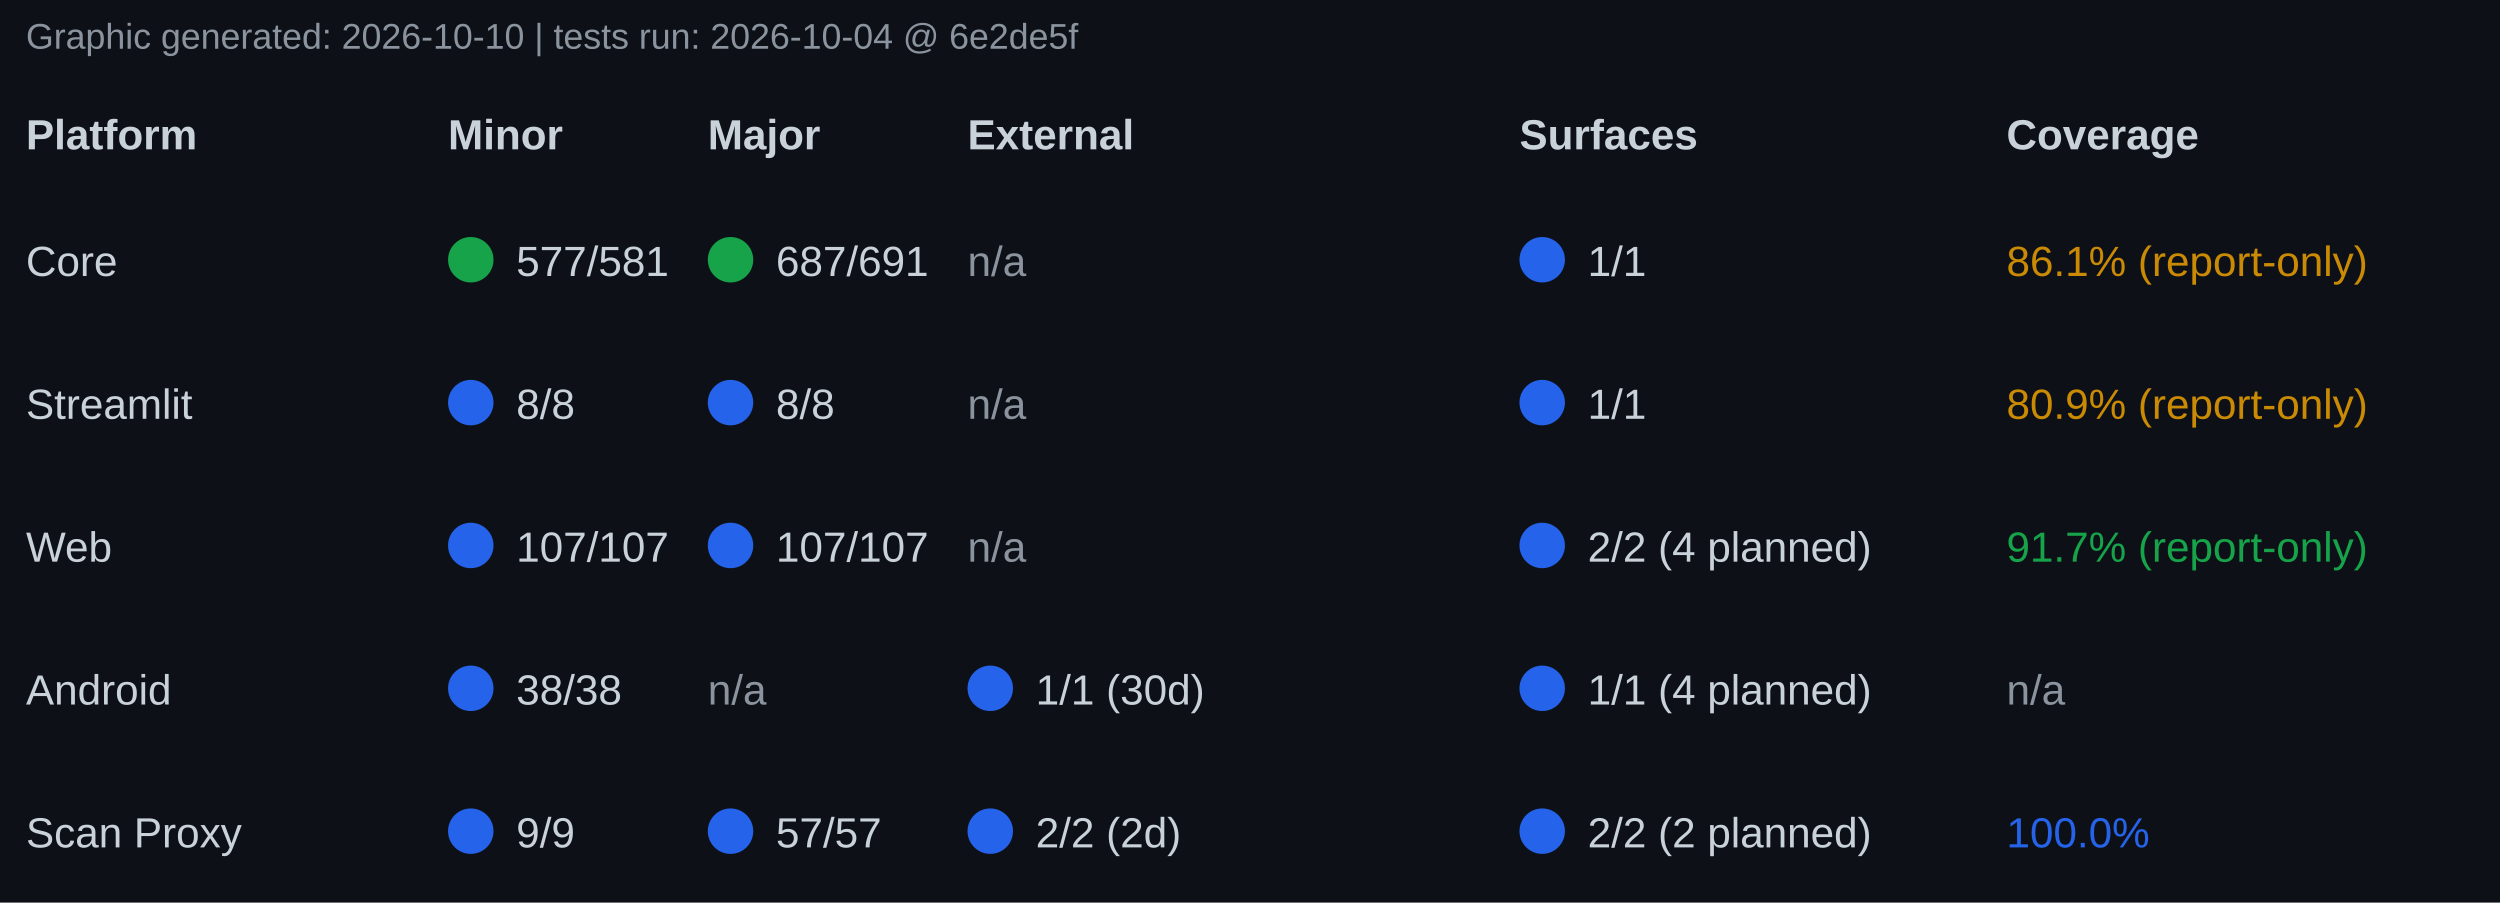
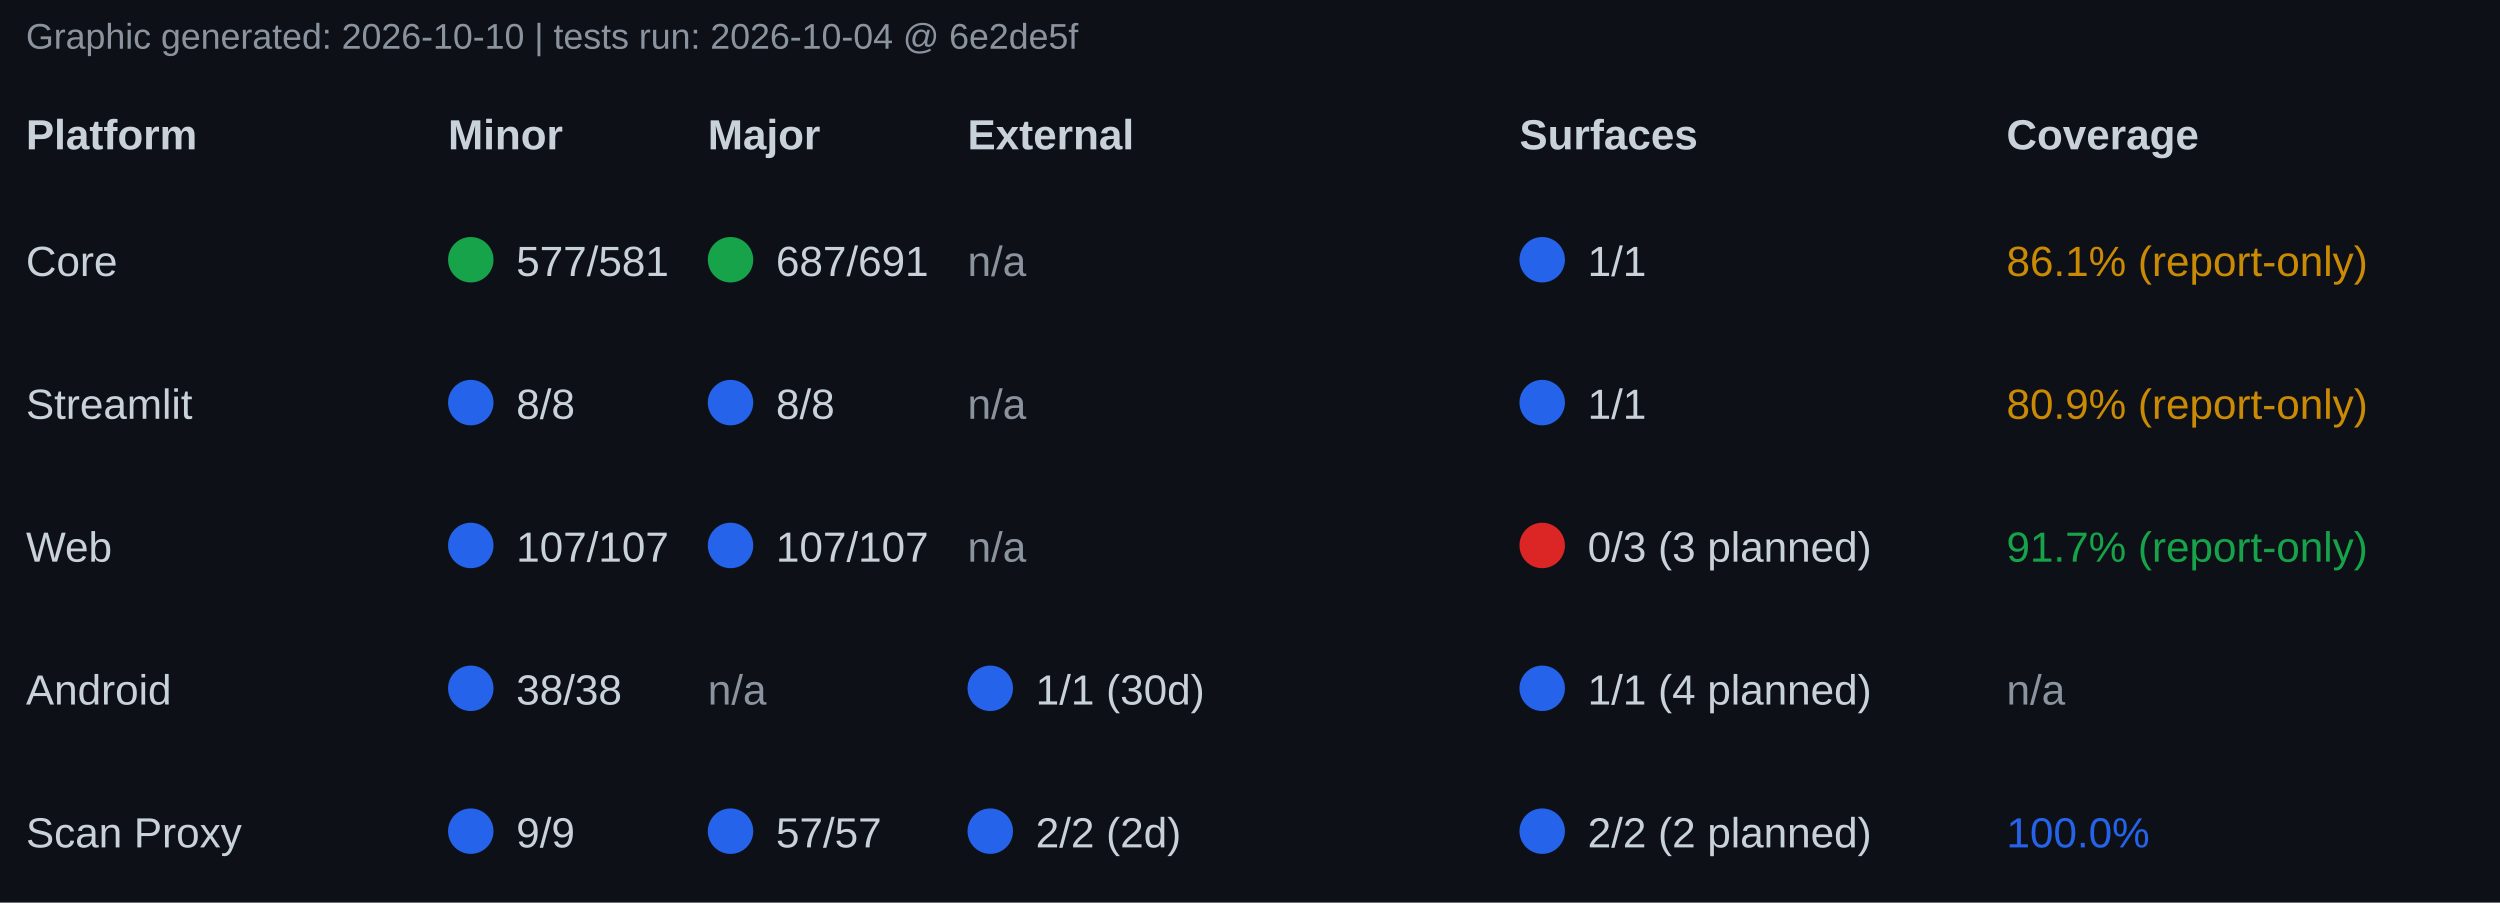
<svg xmlns="http://www.w3.org/2000/svg" width="770" height="278" font-family="Segoe UI, Arial, sans-serif" font-size="13">
  <rect x="0" y="0" width="770" height="278" fill="#0d1117" />
  <text x="8" y="15" fill="#8b949e" font-size="11">Graphic generated: 2026-10-10 | tests run: 2026-10-04 @ 6e2de5f</text>
  <text x="8" y="46" fill="#c9d1d9" font-weight="bold">Platform</text>
  <text x="138" y="46" fill="#c9d1d9" font-weight="bold">Minor</text>
  <text x="218" y="46" fill="#c9d1d9" font-weight="bold">Major</text>
  <text x="298" y="46" fill="#c9d1d9" font-weight="bold">External</text>
  <text x="468" y="46" fill="#c9d1d9" font-weight="bold">Surfaces</text>
  <text x="618" y="46" fill="#c9d1d9" font-weight="bold">Coverage</text>
  <text x="8" y="85" fill="#c9d1d9">Core</text>
  <circle cx="145" cy="80" r="7" fill="#16a34a" />
  <text x="159" y="85" fill="#c9d1d9">577/581</text>
  <circle cx="225" cy="80" r="7" fill="#16a34a" />
  <text x="239" y="85" fill="#c9d1d9">687/691</text>
  <text x="298" y="85" fill="#8b949e">n/a</text>
  <circle cx="475" cy="80" r="7" fill="#2563eb" />
  <text x="489" y="85" fill="#c9d1d9">1/1</text>
  <text x="618" y="85" fill="#ca8a04">86.1% (report-only)</text>
  <text x="8" y="129" fill="#c9d1d9">Streamlit</text>
  <circle cx="145" cy="124" r="7" fill="#2563eb" />
  <text x="159" y="129" fill="#c9d1d9">8/8</text>
  <circle cx="225" cy="124" r="7" fill="#2563eb" />
  <text x="239" y="129" fill="#c9d1d9">8/8</text>
  <text x="298" y="129" fill="#8b949e">n/a</text>
  <circle cx="475" cy="124" r="7" fill="#2563eb" />
  <text x="489" y="129" fill="#c9d1d9">1/1</text>
  <text x="618" y="129" fill="#ca8a04">80.9% (report-only)</text>
  <text x="8" y="173" fill="#c9d1d9">Web</text>
  <circle cx="145" cy="168" r="7" fill="#2563eb" />
  <text x="159" y="173" fill="#c9d1d9">107/107</text>
  <circle cx="225" cy="168" r="7" fill="#2563eb" />
  <text x="239" y="173" fill="#c9d1d9">107/107</text>
  <text x="298" y="173" fill="#8b949e">n/a</text>
-   <circle cx="475" cy="168" r="7" fill="#2563eb" />
-   <text x="489" y="173" fill="#c9d1d9">2/2 (4 planned)</text>
+   <circle cx="475" cy="168" r="7" fill="#dc2626" />
+   <text x="489" y="173" fill="#c9d1d9">0/3 (3 planned)</text>
  <text x="618" y="173" fill="#16a34a">91.7% (report-only)</text>
  <text x="8" y="217" fill="#c9d1d9">Android</text>
  <circle cx="145" cy="212" r="7" fill="#2563eb" />
  <text x="159" y="217" fill="#c9d1d9">38/38</text>
  <text x="218" y="217" fill="#8b949e">n/a</text>
  <circle cx="305" cy="212" r="7" fill="#2563eb" />
  <text x="319" y="217" fill="#c9d1d9">1/1 (30d)</text>
  <circle cx="475" cy="212" r="7" fill="#2563eb" />
  <text x="489" y="217" fill="#c9d1d9">1/1 (4 planned)</text>
  <text x="618" y="217" fill="#8b949e">n/a</text>
  <text x="8" y="261" fill="#c9d1d9">Scan Proxy</text>
  <circle cx="145" cy="256" r="7" fill="#2563eb" />
  <text x="159" y="261" fill="#c9d1d9">9/9</text>
  <circle cx="225" cy="256" r="7" fill="#2563eb" />
  <text x="239" y="261" fill="#c9d1d9">57/57</text>
  <circle cx="305" cy="256" r="7" fill="#2563eb" />
  <text x="319" y="261" fill="#c9d1d9">2/2 (2d)</text>
  <circle cx="475" cy="256" r="7" fill="#2563eb" />
  <text x="489" y="261" fill="#c9d1d9">2/2 (2 planned)</text>
  <text x="618" y="261" fill="#2563eb">100.0%</text>
</svg>
